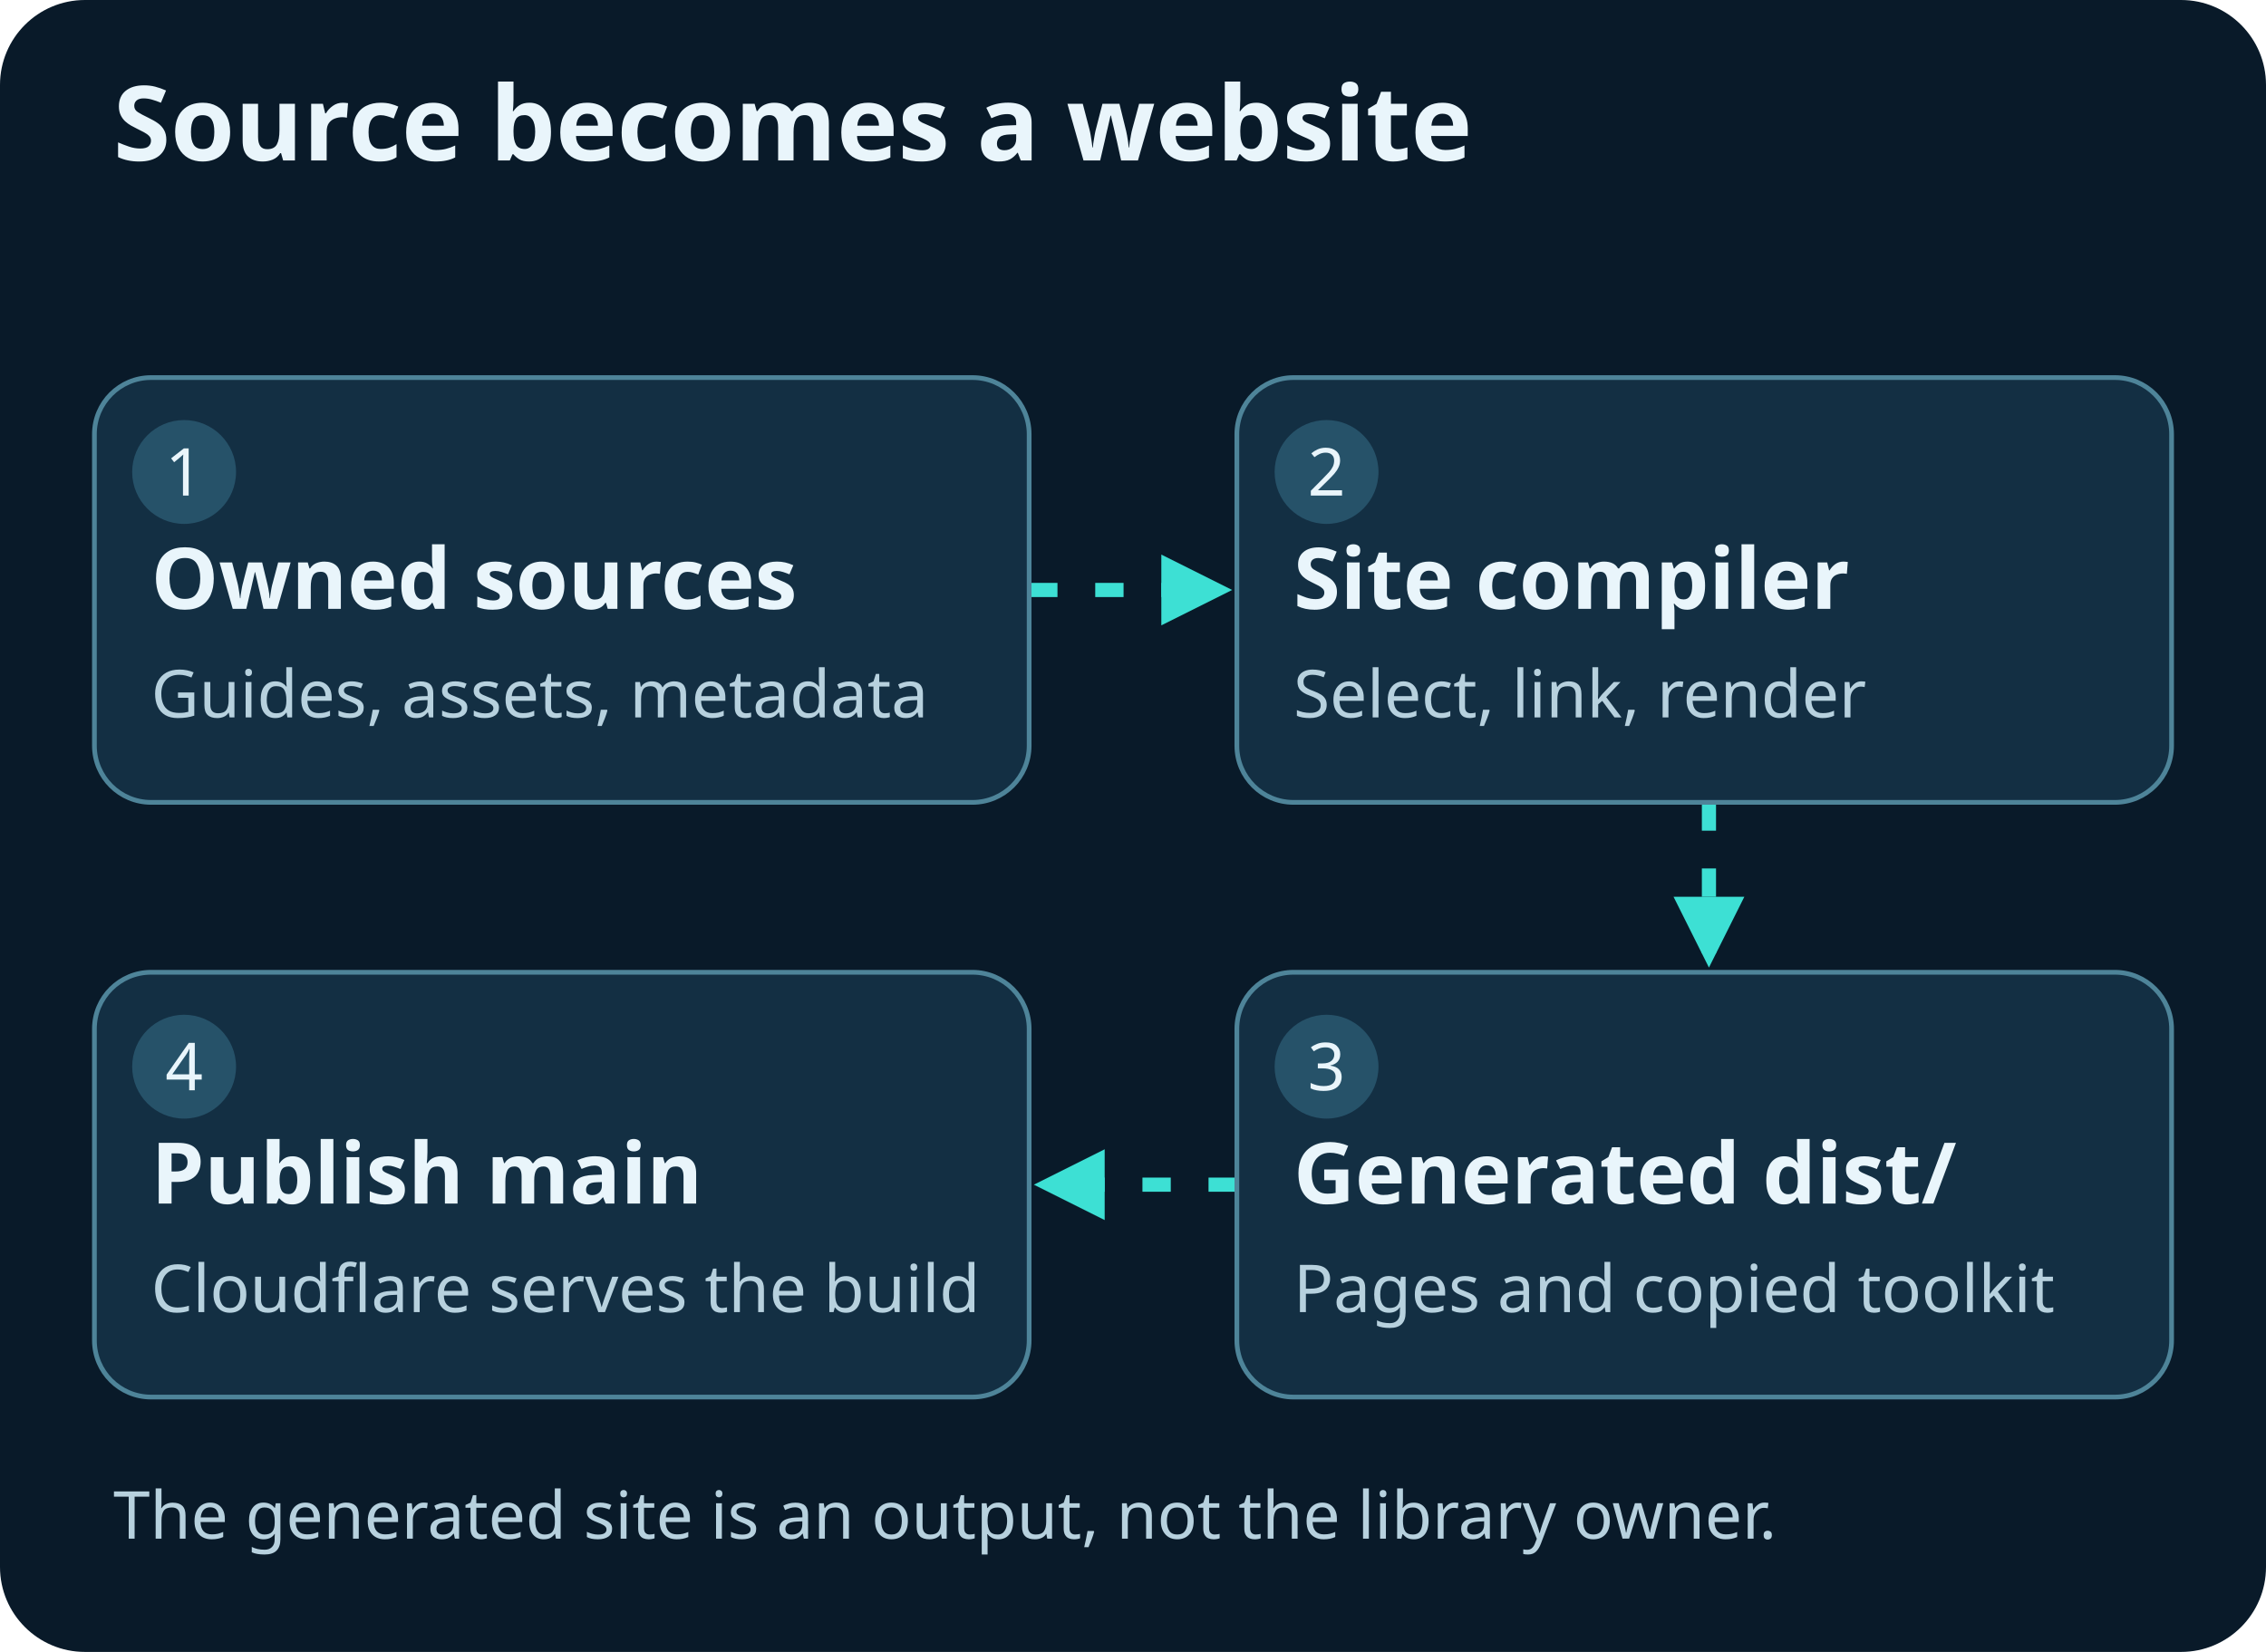
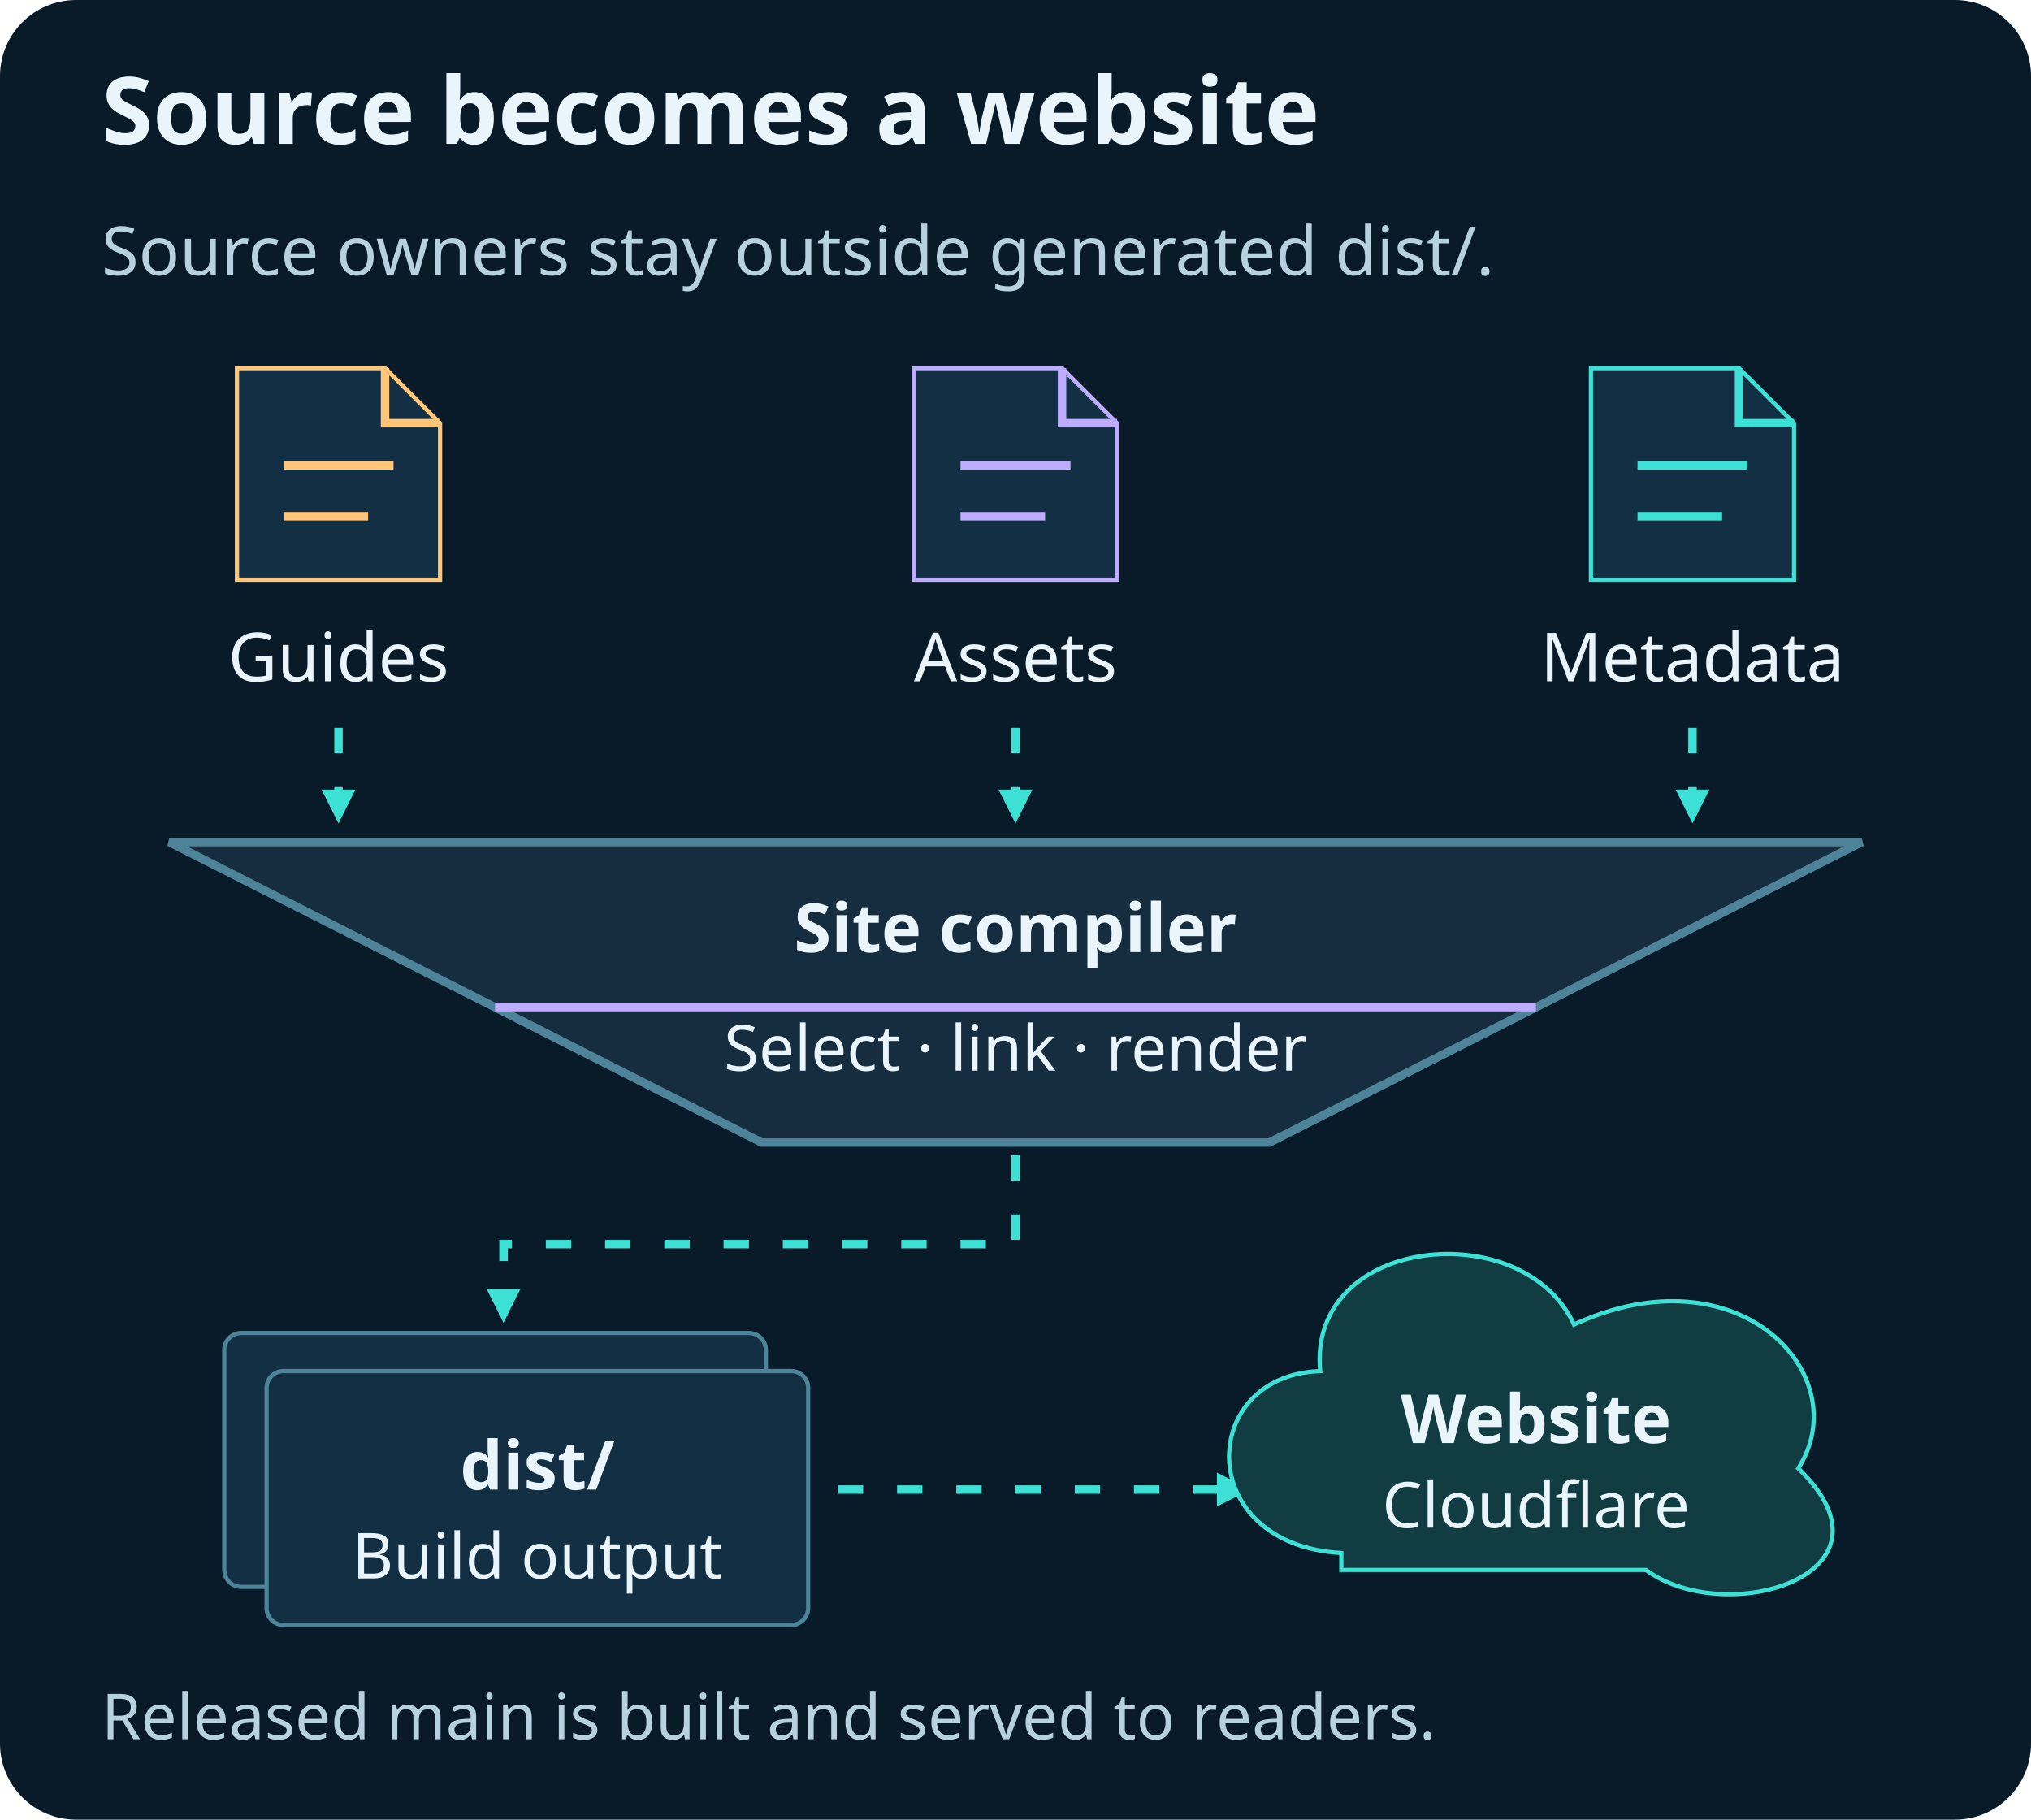
- <svg xmlns="http://www.w3.org/2000/svg" width="480" height="350" viewBox="0 0 480 350" role="img" aria-labelledby="title desc">
-   <style>text{font-family:system-ui,sans-serif;fill:#e9f5fb}.detail{fill:#b7d1de;font-size:14px}.flow{stroke:#3de0d4;stroke-width:3;stroke-dasharray:6 8;fill:none}.flow{animation:flow 2.8s linear infinite}@keyframes flow{to{stroke-dashoffset:-28}}@media (prefers-reduced-motion:reduce){*{animation:none!important}}</style>
+ <svg xmlns="http://www.w3.org/2000/svg" width="480" height="430" viewBox="0 0 480 430" role="img" aria-labelledby="title desc">
+   <style>text{font-family:system-ui,sans-serif}.flow,.return{stroke-dasharray:6 8}.flow{animation:flow 2.8s linear infinite}.return{animation:flow 4s linear infinite}.gear{animation:turn 20s linear infinite}.scan{animation:scan 3s ease-in-out infinite alternate}.check,.level{animation:readout 2s ease-in-out infinite alternate}.sweep{animation:sweep 4s ease-in-out infinite alternate}@keyframes sweep{from{transform:translateX(-90px)}to{transform:translateX(90px)}}@keyframes flow{to{stroke-dashoffset:-28}}@keyframes turn{to{transform:rotate(360deg)}}@keyframes scan{to{opacity:.25}}@keyframes readout{to{opacity:.5}}@media (prefers-reduced-motion:reduce){*{animation:none!important}}</style>
  <defs>
-     <marker id="arrow" viewBox="0 0 10 10" refX="8" refY="5" markerWidth="5" markerHeight="5" orient="auto">
+     <marker id="amber-arrow" viewBox="0 0 10 10" refX="8" refY="5" markerWidth="4" markerHeight="4" orient="auto">
+       <path d="M0 0L10 5L0 10Z" fill="#ffc579" />
+     </marker>
+     <marker id="arrow" viewBox="0 0 10 10" refX="8" refY="5" markerWidth="4" markerHeight="4" orient="auto-start-reverse">
      <path d="M0 0L10 5L0 10Z" fill="#3de0d4" />
    </marker>
  </defs>
-   <rect width="480" height="350" rx="18" fill="#091a29" />
-   <text x="24" y="34" font-size="22" font-weight="700">Source becomes a website</text>
-   <path class="flow" d="M218 125H258" marker-end="url(#arrow)" />
-   <path class="flow" d="M362 170V202" marker-end="url(#arrow)" />
-   <path class="flow" d="M262 251H222" marker-end="url(#arrow)" />
-   <rect x="20" y="80" width="198" height="90" rx="12" fill="#132f43" stroke="#4e8499" />
-   <circle cx="39" cy="100" r="11" fill="#265269" />
-   <text x="39" y="105" text-anchor="middle" font-size="14">1</text>
-   <text x="32" y="129" font-size="18" font-weight="600">Owned sources</text>
-   <text class="detail" x="32" y="152">Guides, assets, metadata</text>
-   <rect x="262" y="80" width="198" height="90" rx="12" fill="#132f43" stroke="#4e8499" />
-   <circle cx="281" cy="100" r="11" fill="#265269" />
-   <text x="281" y="105" text-anchor="middle" font-size="14">2</text>
-   <text x="274" y="129" font-size="18" font-weight="600">Site compiler</text>
-   <text class="detail" x="274" y="152">Select, link, render</text>
-   <rect x="262" y="206" width="198" height="90" rx="12" fill="#132f43" stroke="#4e8499" />
-   <circle cx="281" cy="226" r="11" fill="#265269" />
-   <text x="281" y="231" text-anchor="middle" font-size="14">3</text>
-   <text x="274" y="255" font-size="18" font-weight="600">Generated dist/</text>
-   <text class="detail" x="274" y="278">Pages and copied toolkit</text>
-   <rect x="20" y="206" width="198" height="90" rx="12" fill="#132f43" stroke="#4e8499" />
-   <circle cx="39" cy="226" r="11" fill="#265269" />
-   <text x="39" y="231" text-anchor="middle" font-size="14">4</text>
-   <text x="32" y="255" font-size="18" font-weight="600">Publish main</text>
-   <text class="detail" x="32" y="278">Cloudflare serves the build</text>
-   <text class="detail" x="24" y="326">The generated site is an output, not the library owner.</text>
+   <rect width="480" height="430" rx="18" fill="#091a29" />
+   <text x="24" y="34" font-size="22" text-anchor="start" fill="#e9f5fb" font-weight="700">Source becomes a website</text>
+   <text x="24" y="65" font-size="16" text-anchor="start" fill="#b7d1de" font-weight="400">Source owners stay outside generated dist/.</text>
+   <path d="M56 87H91L104 100V137H56Z" fill="#132f43" stroke="#ffc579" />
+   <path d="M91 87V100H104M67 110H93M67 122H87" fill="none" stroke="#ffc579" stroke-width="2" class="" />
+   <text x="80" y="161" font-size="16" text-anchor="middle" fill="#e9f5fb" font-weight="400">Guides</text>
+   <path d="M80 172V193" fill="none" stroke="#3de0d4" stroke-width="2" class="flow" marker-end="url(#arrow)" />
+   <path d="M216 87H251L264 100V137H216Z" fill="#132f43" stroke="#bdacff" />
+   <path d="M251 87V100H264M227 110H253M227 122H247" fill="none" stroke="#bdacff" stroke-width="2" class="" />
+   <text x="240" y="161" font-size="16" text-anchor="middle" fill="#e9f5fb" font-weight="400">Assets</text>
+   <path d="M240 172V193" fill="none" stroke="#3de0d4" stroke-width="2" class="flow" marker-end="url(#arrow)" />
+   <path d="M376 87H411L424 100V137H376Z" fill="#132f43" stroke="#3de0d4" />
+   <path d="M411 87V100H424M387 110H413M387 122H407" fill="none" stroke="#3de0d4" stroke-width="2" class="" />
+   <text x="400" y="161" font-size="16" text-anchor="middle" fill="#e9f5fb" font-weight="400">Metadata</text>
+   <path d="M400 172V193" fill="none" stroke="#3de0d4" stroke-width="2" class="flow" marker-end="url(#arrow)" />
+   <path d="M40 199H440L300 270H180Z" fill="#162d40" stroke="#4e8499" stroke-width="2" />
+   <path d="M117 238H363" fill="none" stroke="#bdacff" stroke-width="2" class="scan" />
+   <text x="240" y="225" font-size="16" text-anchor="middle" fill="#e9f5fb" font-weight="600">Site compiler</text>
+   <text x="240" y="253" font-size="15" text-anchor="middle" fill="#e9f5fb" font-weight="400">Select · link · render</text>
+   <path d="M240 273V294H119V311" fill="none" stroke="#3de0d4" stroke-width="2" class="flow" marker-end="url(#arrow)" />
+   <rect x="53" y="315" width="128" height="60" rx="4" fill="#132f43" stroke="#4e8499" />
+   <rect x="63" y="324" width="128" height="60" rx="4" fill="#132f43" stroke="#4e8499" />
+   <text x="127" y="352" font-size="16" text-anchor="middle" fill="#e9f5fb" font-weight="600">dist/</text>
+   <text x="127" y="373" font-size="15" text-anchor="middle" fill="#e9f5fb" font-weight="400">Build output</text>
+   <path d="M198 352H294" fill="none" stroke="#3de0d4" stroke-width="2" class="flow" marker-end="url(#arrow)" />
+   <path d="M317 367C282 365 283 325 312 324C309 292 360 287 372 313C411 295 439 325 425 347C451 372 408 385 389 371H317Z" fill="#103c42" stroke="#3de0d4" />
+   <text x="363" y="341" font-size="16" text-anchor="middle" fill="#e9f5fb" font-weight="600">Website</text>
+   <text x="363" y="361" font-size="15" text-anchor="middle" fill="#e9f5fb" font-weight="400">Cloudflare</text>
+   <text x="24" y="411" font-size="15" text-anchor="start" fill="#b7d1de" font-weight="400">Released main is built and served to readers.</text>
</svg>
